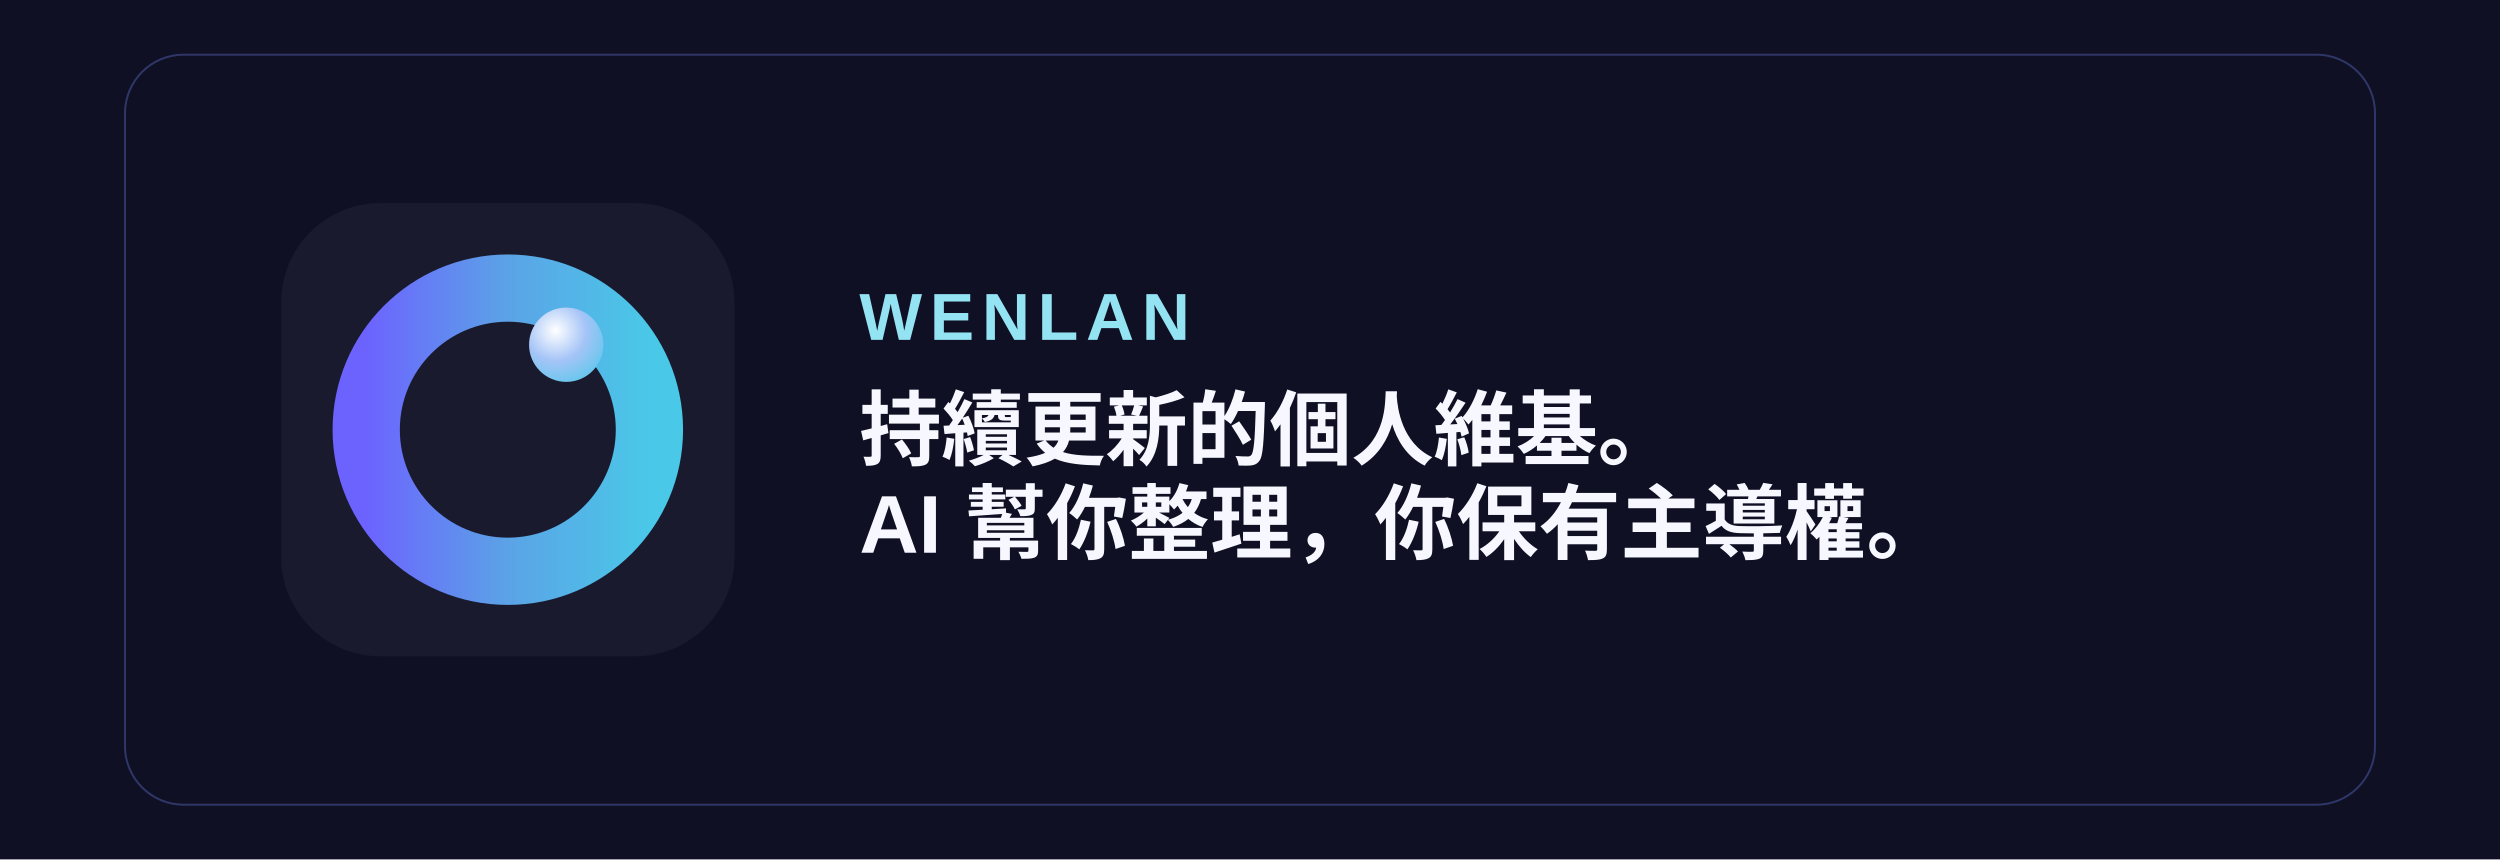
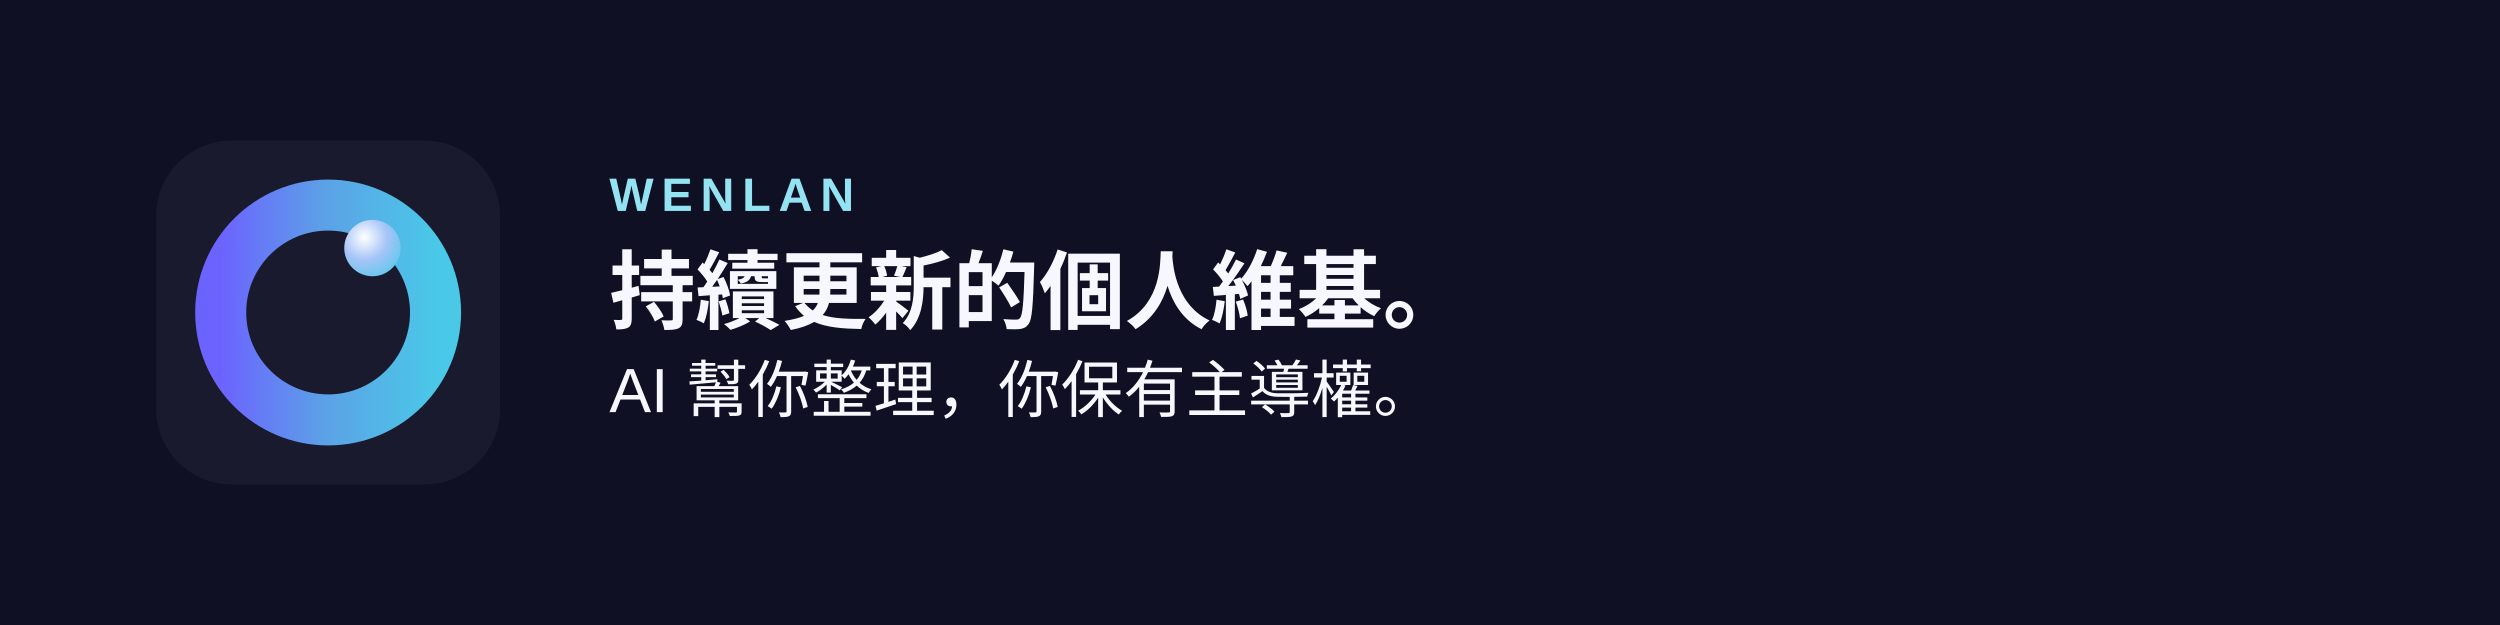
- <svg xmlns="http://www.w3.org/2000/svg" width="1280" height="440" viewBox="0 0 1280 440" fill="none" role="img" aria-labelledby="title desc">
-   <rect width="1280" height="440" fill="#101024" />
-   <rect x="64" y="28" width="1152" height="384" rx="30" fill="#101024" stroke="#2F3769" />
-   <g transform="translate(144 104) scale(0.453125)">
+ <svg xmlns="http://www.w3.org/2000/svg" width="1280" height="320" viewBox="0 0 1280 320" fill="none" role="img" aria-labelledby="title desc">
+   <rect width="1280" height="320" fill="#101024" />
+   <g transform="translate(80 72) scale(0.34375)">
    <rect width="512" height="512" rx="112" fill="#1A1A2E" />
    <circle cx="256" cy="256" r="160" fill="none" stroke="url(#banner-zh-Hant-desktop-ring)" stroke-width="76" />
    <circle cx="322" cy="160" r="42" fill="url(#banner-zh-Hant-desktop-orb)" />
  </g>
-   <text x="440" y="174" fill="#93E3F2" font-family="Arial, &quot;PingFang TC&quot;, sans-serif" font-size="34" font-weight="700" text-anchor="start" letter-spacing="4">WENLAN</text>
-   <text x="440" y="235" fill="#F7F8FF" font-family="Arial, &quot;PingFang TC&quot;, sans-serif" font-size="42" font-weight="700" text-anchor="start">持續更新的個人維基。</text>
-   <text x="440" y="283" fill="#F7F8FF" font-family="Arial, &quot;PingFang TC&quot;, sans-serif" font-size="42" font-weight="700" text-anchor="start">AI 幫你整理，你保有主導權。</text>
+   <text x="312" y="108" fill="#93E3F2" font-family="Arial, &quot;PingFang TC&quot;, sans-serif" font-size="24" font-weight="700" text-anchor="start" letter-spacing="4">WENLAN</text>
+   <text x="312" y="165" fill="#F7F8FF" font-family="Arial, &quot;PingFang TC&quot;, sans-serif" font-size="44" font-weight="700" text-anchor="start">持續更新的個人維基。</text>
+   <text x="312" y="211" fill="#F7F8FF" font-family="Arial, &quot;PingFang TC&quot;, sans-serif" font-size="32" font-weight="400" text-anchor="start">AI 幫你整理，你保有主導權。</text>
  <defs>
    <linearGradient id="banner-zh-Hant-desktop-ring" x1="96" y1="256" x2="416" y2="256" gradientUnits="userSpaceOnUse">
      <stop stop-color="#6C63FF" />
      <stop offset="0.5" stop-color="#5BA3E6" />
      <stop offset="1" stop-color="#4AC8E8" />
    </linearGradient>
    <radialGradient id="banner-zh-Hant-desktop-orb" cx="0" cy="0" r="1" gradientUnits="userSpaceOnUse" gradientTransform="translate(310 144) rotate(52.125) scale(76.0263)">
      <stop stop-color="#FFFFFF" />
      <stop offset="0.45" stop-color="#A5C4F7" />
      <stop offset="1" stop-color="#4AC8E8" />
    </radialGradient>
  </defs>
</svg>
